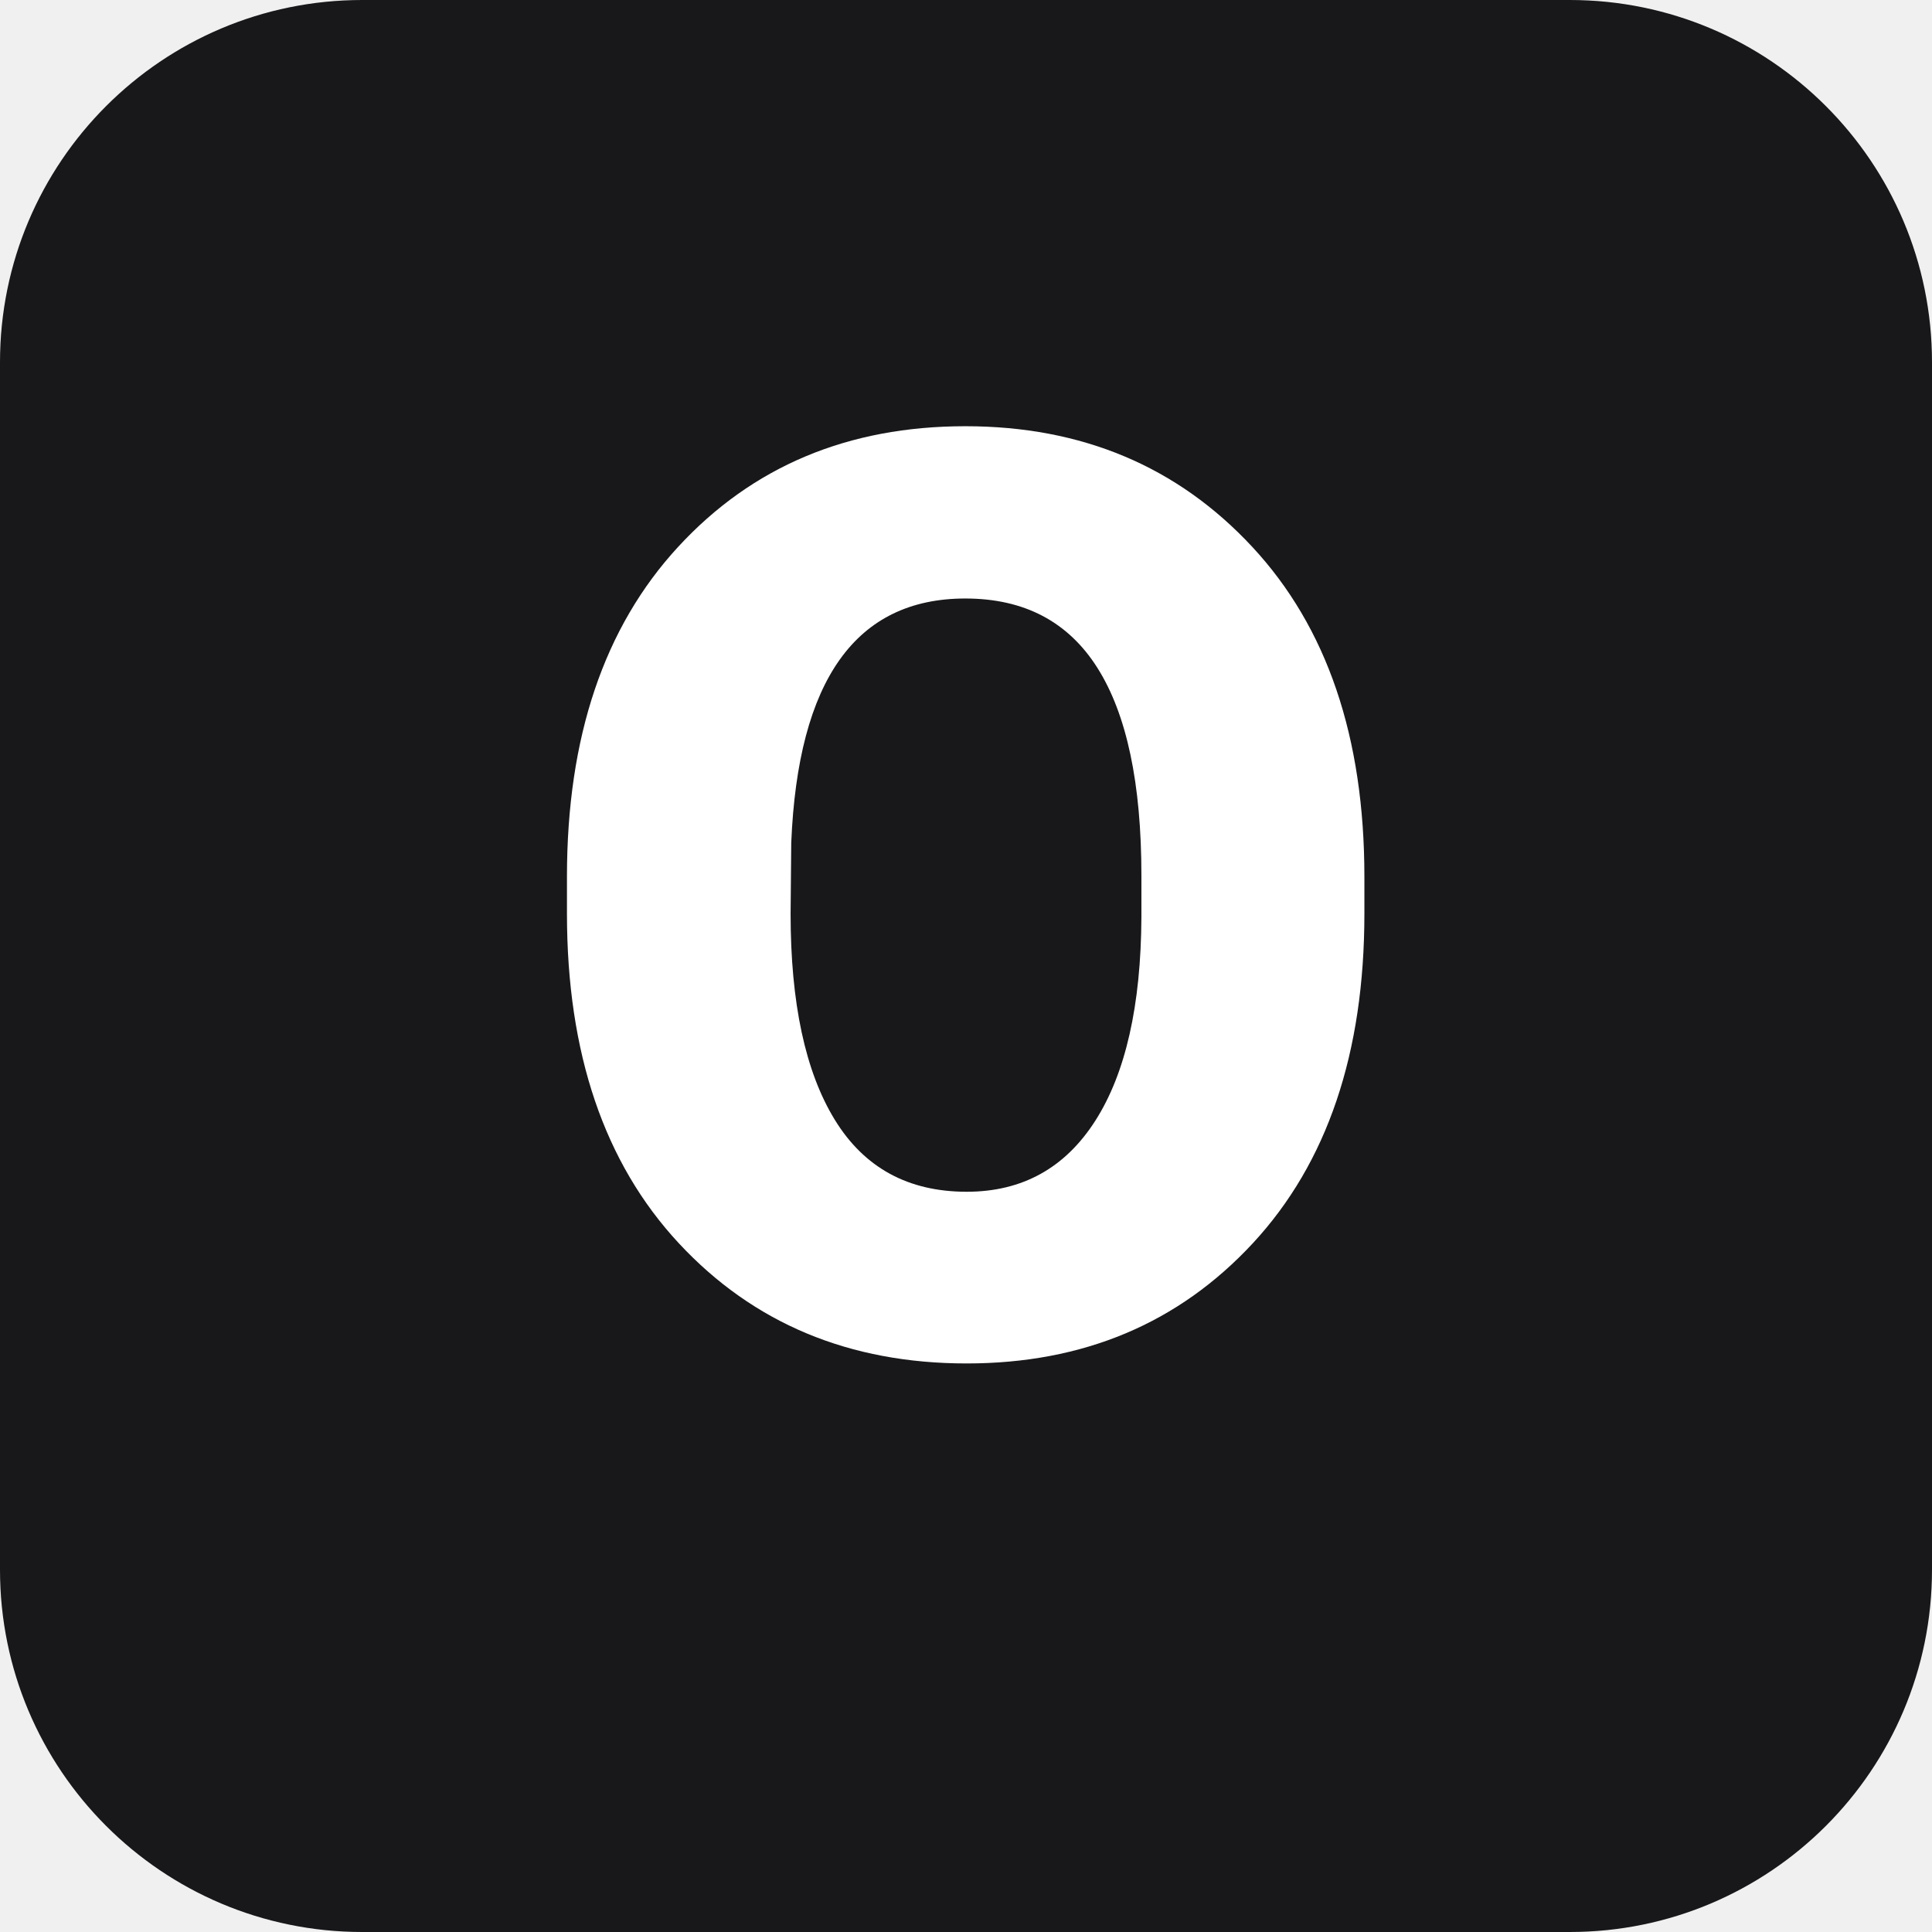
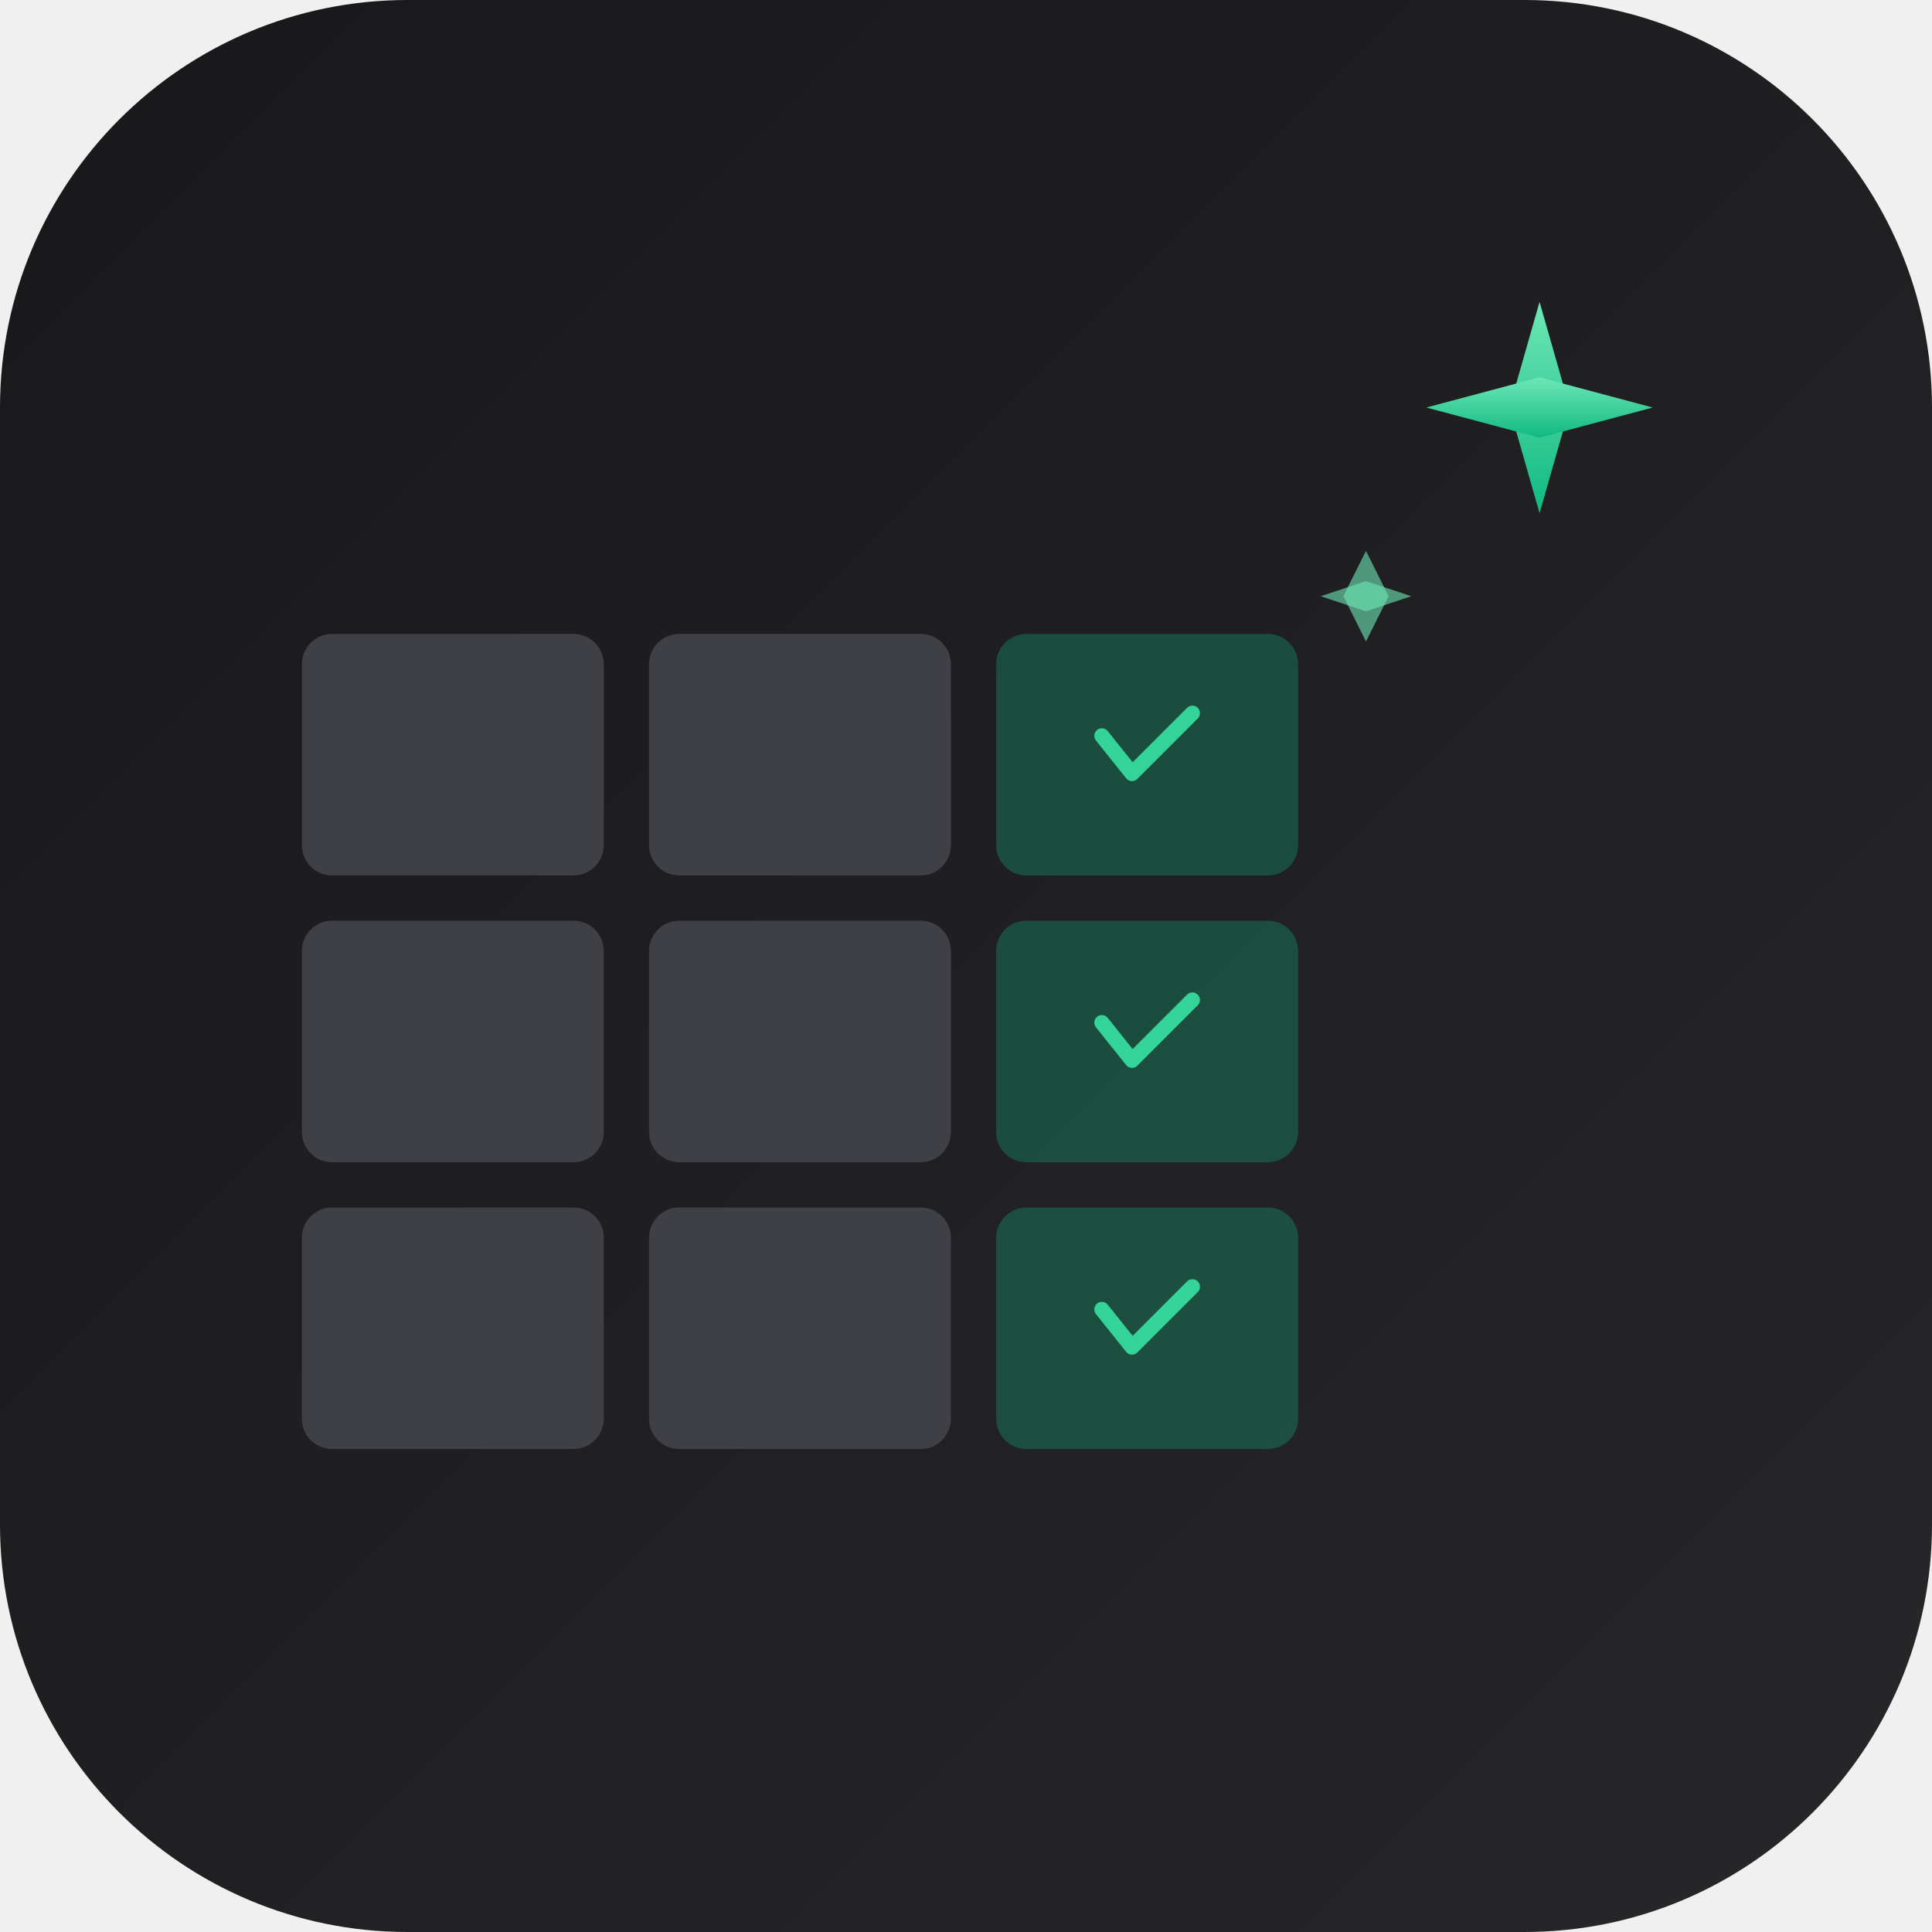
<svg xmlns="http://www.w3.org/2000/svg" width="512" height="512" viewBox="0 0 512 512">
-   <rect width="512" height="512" rx="96" fill="#18181b" />
-   <text x="256" y="358" text-anchor="middle" font-family="-apple-system,BlinkMacSystemFont,'Segoe UI',Roboto,sans-serif" font-weight="900" font-size="340" fill="white">O</text>
+   <defs>
+     <linearGradient id="bg" x1="0" y1="0" x2="1" y2="1">
+       <stop offset="0%" stop-color="#18181b" />
+       <stop offset="100%" stop-color="#27272a" />
+     </linearGradient>
+     <linearGradient id="glow" x1="0" y1="1" x2="0" y2="0">
+       <stop offset="0%" stop-color="#10b981" />
+       <stop offset="100%" stop-color="#6ee7b7" />
+     </linearGradient>
+   </defs>
+   <rect width="512" height="512" rx="108" fill="url(#bg)" />
+   <rect x="80" y="168" width="80" height="64" rx="8" fill="#3f3f46" />
+   <rect x="172" y="168" width="80" height="64" rx="8" fill="#3f3f46" />
+   <rect x="80" y="244" width="80" height="64" rx="8" fill="#3f3f46" />
+   <rect x="172" y="244" width="80" height="64" rx="8" fill="#3f3f46" />
+   <rect x="80" y="320" width="80" height="64" rx="8" fill="#3f3f46" />
+   <rect x="172" y="320" width="80" height="64" rx="8" fill="#3f3f46" />
+   <rect x="264" y="168" width="80" height="64" rx="8" fill="#10b981" opacity="0.3" />
+   <rect x="264" y="244" width="80" height="64" rx="8" fill="#10b981" opacity="0.3" />
+   <rect x="264" y="320" width="80" height="64" rx="8" fill="#10b981" opacity="0.3" />
+   <g fill="none" stroke="#34d399" stroke-width="4" stroke-linecap="round" stroke-linejoin="round">
+     <polyline points="292,195 300,205 316,189" />
+     <polyline points="292,271 300,281 316,265" />
+     <polyline points="292,347 300,357 316,341" />
+   </g>
+   <path d="M400,80 L408,130 L416,80 L408,130 Z" fill="url(#glow)" />
+   <path d="M400,108 C400,108 408,80 408,80 C408,80 416,108 416,108 C416,108 408,136 408,136 C408,136 400,108 400,108 Z" fill="url(#glow)" />
+   <path d="M378,108 C378,108 408,100 408,100 C408,100 438,108 438,108 C438,108 408,116 408,116 C408,116 378,108 378,108 Z" fill="url(#glow)" />
+   <path d="M356,158 C356,158 362,146 362,146 C362,146 368,158 368,158 C368,158 362,170 362,170 C362,170 356,158 356,158 Z" fill="#6ee7b7" opacity="0.6" />
+   <path d="M350,158 C350,158 362,154 362,154 C362,154 374,158 374,158 C374,158 362,162 362,162 C362,162 350,158 350,158 Z" fill="#6ee7b7" opacity="0.6" />
</svg>
